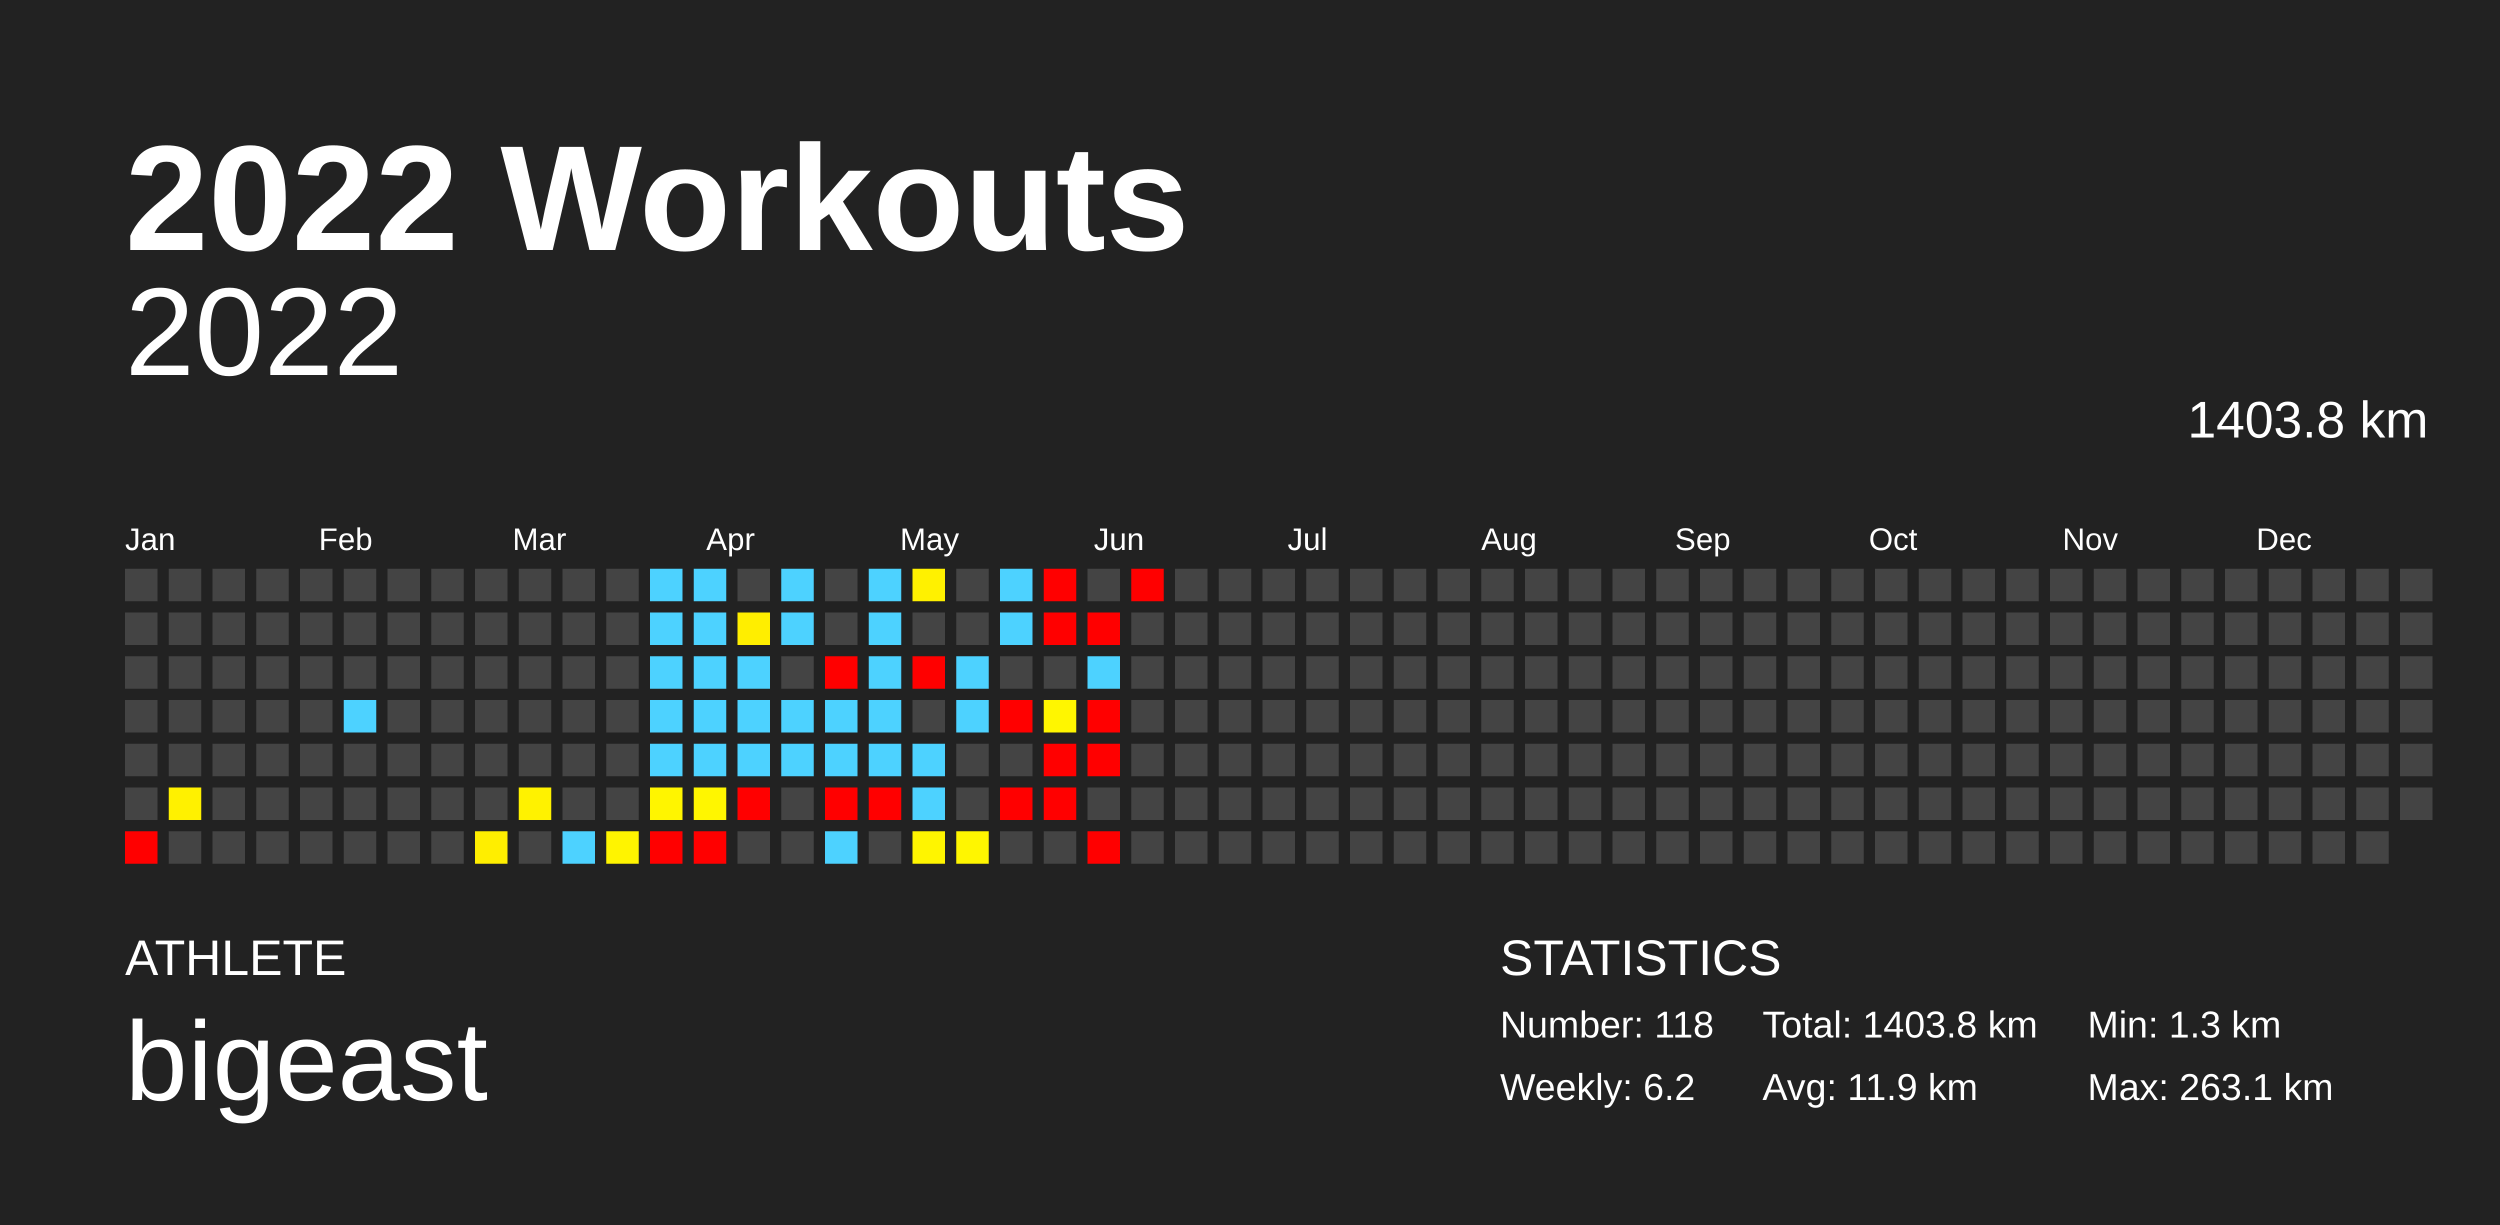
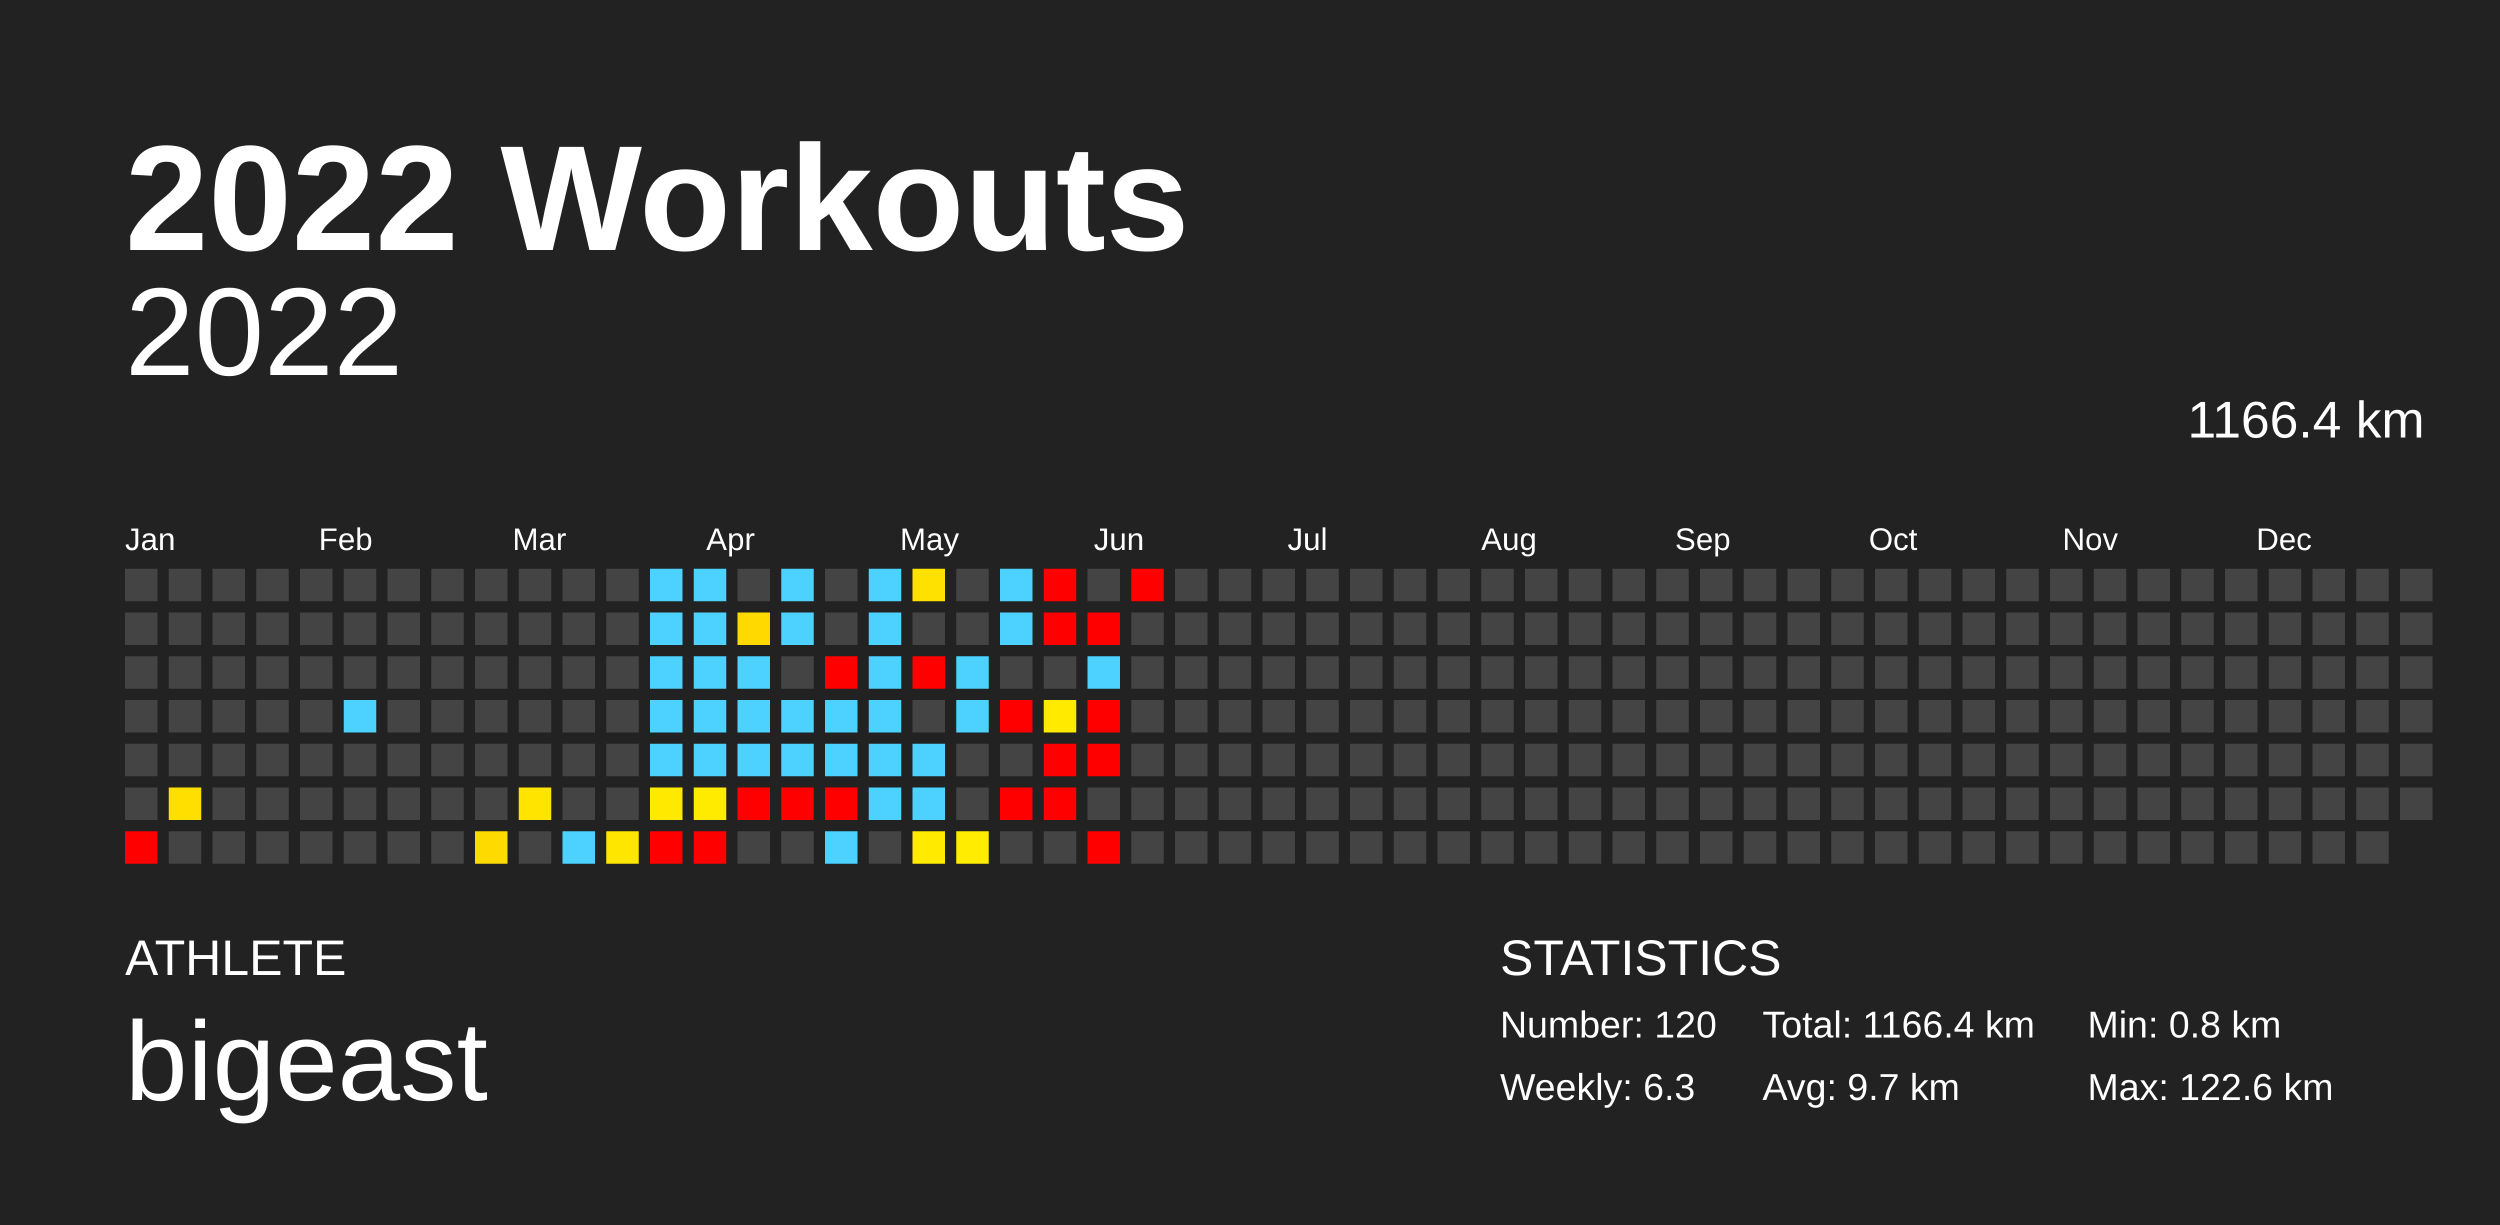
<svg xmlns="http://www.w3.org/2000/svg" baseProfile="full" height="98mm" version="1.1" viewBox="0,0,200,98" width="200mm">
  <defs />
  <rect fill="#222222" height="98" width="200" x="0" y="0" />
  <text fill="#FFFFFF" style="font-size:12px; font-family:Arial; font-weight:bold;" x="10" y="20">2022 Workouts</text>
  <text fill="#FFFFFF" style="font-size:4px; font-family:Arial" x="10" y="78">ATHLETE</text>
  <text fill="#FFFFFF" style="font-size:9px; font-family:Arial" x="10" y="88">bigeast</text>
  <text fill="#FFFFFF" style="font-size:4px; font-family:Arial" x="120" y="78">STATISTICS</text>
-   <text fill="#FFFFFF" style="font-size:3px; font-family:Arial" x="120" y="83">Number: 118</text>
-   <text fill="#FFFFFF" style="font-size:3px; font-family:Arial" x="120" y="88">Weekly: 6.2</text>
-   <text fill="#FFFFFF" style="font-size:3px; font-family:Arial" x="141" y="83">Total: 1403.8 km</text>
-   <text fill="#FFFFFF" style="font-size:3px; font-family:Arial" x="141" y="88">Avg: 11.9 km</text>
-   <text fill="#FFFFFF" style="font-size:3px; font-family:Arial" x="167" y="83">Min: 1.3 km</text>
-   <text fill="#FFFFFF" style="font-size:3px; font-family:Arial" x="167" y="88">Max: 263.1 km</text>
+   <text fill="#FFFFFF" style="font-size:3px; font-family:Arial" x="120" y="83">Number: 120</text>
+   <text fill="#FFFFFF" style="font-size:3px; font-family:Arial" x="120" y="88">Weekly: 6.3</text>
+   <text fill="#FFFFFF" style="font-size:3px; font-family:Arial" x="141" y="83">Total: 1166.4 km</text>
+   <text fill="#FFFFFF" style="font-size:3px; font-family:Arial" x="141" y="88">Avg: 9.7 km</text>
+   <text fill="#FFFFFF" style="font-size:3px; font-family:Arial" x="167" y="83">Min: 0.8 km</text>
+   <text fill="#FFFFFF" style="font-size:3px; font-family:Arial" x="167" y="88">Max: 122.6 km</text>
  <text alignment-baseline="hanging" fill="#FFFFFF" style="font-size:10.0px; font-family:Arial;" x="10" y="30">2022</text>
-   <text alignment-baseline="hanging" fill="#FFFFFF" style="font-size:4.125px; font-family:Arial;" x="175" y="35">1403.8 km</text>
+   <text alignment-baseline="hanging" fill="#FFFFFF" style="font-size:4.125px; font-family:Arial;" x="175" y="35">1166.4 km</text>
  <text fill="#FFFFFF" style="font-size:2.5px; font-family:Arial" x="10.0" y="44">Jan</text>
  <text fill="#FFFFFF" style="font-size:2.5px; font-family:Arial" x="25.5" y="44">Feb</text>
  <text fill="#FFFFFF" style="font-size:2.5px; font-family:Arial" x="41.0" y="44">Mar</text>
  <text fill="#FFFFFF" style="font-size:2.5px; font-family:Arial" x="56.5" y="44">Apr</text>
  <text fill="#FFFFFF" style="font-size:2.5px; font-family:Arial" x="72.0" y="44">May</text>
  <text fill="#FFFFFF" style="font-size:2.5px; font-family:Arial" x="87.5" y="44">Jun</text>
  <text fill="#FFFFFF" style="font-size:2.5px; font-family:Arial" x="103.0" y="44">Jul</text>
  <text fill="#FFFFFF" style="font-size:2.5px; font-family:Arial" x="118.5" y="44">Aug</text>
  <text fill="#FFFFFF" style="font-size:2.5px; font-family:Arial" x="134.0" y="44">Sep</text>
  <text fill="#FFFFFF" style="font-size:2.5px; font-family:Arial" x="149.5" y="44">Oct</text>
  <text fill="#FFFFFF" style="font-size:2.5px; font-family:Arial" x="165.0" y="44">Nov</text>
  <text fill="#FFFFFF" style="font-size:2.5px; font-family:Arial" x="180.5" y="44">Dec</text>
  <rect fill="#444444" height="2.6" width="2.6" x="10.0" y="45.5" />
  <rect fill="#444444" height="2.6" width="2.6" x="10.0" y="49.0" />
  <rect fill="#444444" height="2.6" width="2.6" x="10.0" y="52.5" />
  <rect fill="#444444" height="2.6" width="2.6" x="10.0" y="56.0" />
  <rect fill="#444444" height="2.6" width="2.6" x="10.0" y="59.5" />
  <rect fill="#444444" height="2.6" width="2.6" x="10.0" y="63.0" />
  <rect fill="red" height="2.6" width="2.6" x="10.0" y="66.5" />
  <rect fill="#444444" height="2.6" width="2.6" x="13.5" y="45.5" />
  <rect fill="#444444" height="2.6" width="2.6" x="13.5" y="49.0" />
  <rect fill="#444444" height="2.6" width="2.6" x="13.5" y="52.5" />
  <rect fill="#444444" height="2.6" width="2.6" x="13.5" y="56.0" />
  <rect fill="#444444" height="2.6" width="2.6" x="13.5" y="59.5" />
-   <rect fill="#fff100" height="2.6" width="2.6" x="13.5" y="63.0" />
+   <rect fill="#ffdf00" height="2.6" width="2.6" x="13.5" y="63.0" />
  <rect fill="#444444" height="2.6" width="2.6" x="13.5" y="66.5" />
  <rect fill="#444444" height="2.6" width="2.6" x="17.0" y="45.5" />
  <rect fill="#444444" height="2.6" width="2.6" x="17.0" y="49.0" />
  <rect fill="#444444" height="2.6" width="2.6" x="17.0" y="52.5" />
  <rect fill="#444444" height="2.6" width="2.6" x="17.0" y="56.0" />
  <rect fill="#444444" height="2.6" width="2.6" x="17.0" y="59.5" />
  <rect fill="#444444" height="2.6" width="2.6" x="17.0" y="63.0" />
  <rect fill="#444444" height="2.6" width="2.6" x="17.0" y="66.5" />
  <rect fill="#444444" height="2.6" width="2.6" x="20.5" y="45.5" />
  <rect fill="#444444" height="2.6" width="2.6" x="20.5" y="49.0" />
  <rect fill="#444444" height="2.6" width="2.6" x="20.5" y="52.5" />
  <rect fill="#444444" height="2.6" width="2.6" x="20.5" y="56.0" />
  <rect fill="#444444" height="2.6" width="2.6" x="20.5" y="59.5" />
  <rect fill="#444444" height="2.6" width="2.6" x="20.5" y="63.0" />
  <rect fill="#444444" height="2.6" width="2.6" x="20.5" y="66.5" />
  <rect fill="#444444" height="2.6" width="2.6" x="24.0" y="45.5" />
  <rect fill="#444444" height="2.6" width="2.6" x="24.0" y="49.0" />
  <rect fill="#444444" height="2.6" width="2.6" x="24.0" y="52.5" />
  <rect fill="#444444" height="2.6" width="2.6" x="24.0" y="56.0" />
  <rect fill="#444444" height="2.6" width="2.6" x="24.0" y="59.5" />
  <rect fill="#444444" height="2.6" width="2.6" x="24.0" y="63.0" />
  <rect fill="#444444" height="2.6" width="2.6" x="24.0" y="66.5" />
  <rect fill="#444444" height="2.6" width="2.6" x="27.5" y="45.5" />
  <rect fill="#444444" height="2.6" width="2.6" x="27.5" y="49.0" />
  <rect fill="#444444" height="2.6" width="2.6" x="27.5" y="52.5" />
  <rect fill="#4dd2ff" height="2.6" width="2.6" x="27.5" y="56.0" />
  <rect fill="#444444" height="2.6" width="2.6" x="27.5" y="59.5" />
  <rect fill="#444444" height="2.6" width="2.6" x="27.5" y="63.0" />
  <rect fill="#444444" height="2.6" width="2.6" x="27.5" y="66.5" />
  <rect fill="#444444" height="2.6" width="2.6" x="31.0" y="45.5" />
  <rect fill="#444444" height="2.6" width="2.6" x="31.0" y="49.0" />
  <rect fill="#444444" height="2.6" width="2.6" x="31.0" y="52.5" />
  <rect fill="#444444" height="2.6" width="2.6" x="31.0" y="56.0" />
  <rect fill="#444444" height="2.6" width="2.6" x="31.0" y="59.5" />
  <rect fill="#444444" height="2.6" width="2.6" x="31.0" y="63.0" />
  <rect fill="#444444" height="2.6" width="2.6" x="31.0" y="66.5" />
  <rect fill="#444444" height="2.6" width="2.6" x="34.5" y="45.5" />
  <rect fill="#444444" height="2.6" width="2.6" x="34.5" y="49.0" />
  <rect fill="#444444" height="2.6" width="2.6" x="34.5" y="52.5" />
  <rect fill="#444444" height="2.6" width="2.6" x="34.5" y="56.0" />
  <rect fill="#444444" height="2.6" width="2.6" x="34.5" y="59.5" />
  <rect fill="#444444" height="2.6" width="2.6" x="34.5" y="63.0" />
  <rect fill="#444444" height="2.6" width="2.6" x="34.5" y="66.5" />
  <rect fill="#444444" height="2.6" width="2.6" x="38.0" y="45.5" />
  <rect fill="#444444" height="2.6" width="2.6" x="38.0" y="49.0" />
  <rect fill="#444444" height="2.6" width="2.6" x="38.0" y="52.5" />
  <rect fill="#444444" height="2.6" width="2.6" x="38.0" y="56.0" />
  <rect fill="#444444" height="2.6" width="2.6" x="38.0" y="59.5" />
  <rect fill="#444444" height="2.6" width="2.6" x="38.0" y="63.0" />
-   <rect fill="#ffee00" height="2.6" width="2.6" x="38.0" y="66.5" />
+   <rect fill="#ffda00" height="2.6" width="2.6" x="38.0" y="66.5" />
  <rect fill="#444444" height="2.6" width="2.6" x="41.5" y="45.5" />
  <rect fill="#444444" height="2.6" width="2.6" x="41.5" y="49.0" />
  <rect fill="#444444" height="2.6" width="2.6" x="41.5" y="52.5" />
  <rect fill="#444444" height="2.6" width="2.6" x="41.5" y="56.0" />
  <rect fill="#444444" height="2.6" width="2.6" x="41.5" y="59.5" />
-   <rect fill="#fff200" height="2.6" width="2.6" x="41.5" y="63.0" />
+   <rect fill="#ffe400" height="2.6" width="2.6" x="41.5" y="63.0" />
  <rect fill="#444444" height="2.6" width="2.6" x="41.5" y="66.5" />
  <rect fill="#444444" height="2.6" width="2.6" x="45.0" y="45.5" />
  <rect fill="#444444" height="2.6" width="2.6" x="45.0" y="49.0" />
  <rect fill="#444444" height="2.6" width="2.6" x="45.0" y="52.5" />
  <rect fill="#444444" height="2.6" width="2.6" x="45.0" y="56.0" />
  <rect fill="#444444" height="2.6" width="2.6" x="45.0" y="59.5" />
  <rect fill="#444444" height="2.6" width="2.6" x="45.0" y="63.0" />
  <rect fill="#4dd2ff" height="2.6" width="2.6" x="45.0" y="66.5" />
  <rect fill="#444444" height="2.6" width="2.6" x="48.5" y="45.5" />
  <rect fill="#444444" height="2.6" width="2.6" x="48.5" y="49.0" />
  <rect fill="#444444" height="2.6" width="2.6" x="48.5" y="52.5" />
  <rect fill="#444444" height="2.6" width="2.6" x="48.5" y="56.0" />
  <rect fill="#444444" height="2.6" width="2.6" x="48.5" y="59.5" />
  <rect fill="#444444" height="2.6" width="2.6" x="48.5" y="63.0" />
-   <rect fill="#fff400" height="2.6" width="2.6" x="48.5" y="66.5" />
+   <rect fill="#ffe600" height="2.6" width="2.6" x="48.5" y="66.5" />
  <rect fill="#4dd2ff" height="2.6" width="2.6" x="52.0" y="45.5" />
  <rect fill="#4dd2ff" height="2.6" width="2.6" x="52.0" y="49.0" />
  <rect fill="#4dd2ff" height="2.6" width="2.6" x="52.0" y="52.5" />
  <rect fill="#4dd2ff" height="2.6" width="2.6" x="52.0" y="56.0" />
  <rect fill="#4dd2ff" height="2.6" width="2.6" x="52.0" y="59.5" />
-   <rect fill="#fff500" height="2.6" width="2.6" x="52.0" y="63.0" />
+   <rect fill="#ffe900" height="2.6" width="2.6" x="52.0" y="63.0" />
  <rect fill="red" height="2.6" width="2.6" x="52.0" y="66.5" />
  <rect fill="#4dd2ff" height="2.6" width="2.6" x="55.5" y="45.5" />
  <rect fill="#4dd2ff" height="2.6" width="2.6" x="55.5" y="49.0" />
  <rect fill="#4dd2ff" height="2.6" width="2.6" x="55.5" y="52.5" />
  <rect fill="#4dd2ff" height="2.6" width="2.6" x="55.5" y="56.0" />
  <rect fill="#4dd2ff" height="2.6" width="2.6" x="55.5" y="59.5" />
-   <rect fill="#fff600" height="2.6" width="2.6" x="55.5" y="63.0" />
+   <rect fill="#ffeb00" height="2.6" width="2.6" x="55.5" y="63.0" />
  <rect fill="red" height="2.6" width="2.6" x="55.5" y="66.5" />
  <rect fill="#444444" height="2.6" width="2.6" x="59.0" y="45.5" />
-   <rect fill="#ffee00" height="2.6" width="2.6" x="59.0" y="49.0" />
+   <rect fill="#ffd900" height="2.6" width="2.6" x="59.0" y="49.0" />
  <rect fill="#4dd2ff" height="2.6" width="2.6" x="59.0" y="52.5" />
  <rect fill="#4dd2ff" height="2.6" width="2.6" x="59.0" y="56.0" />
  <rect fill="#4dd2ff" height="2.6" width="2.6" x="59.0" y="59.5" />
  <rect fill="red" height="2.6" width="2.6" x="59.0" y="63.0" />
  <rect fill="#444444" height="2.6" width="2.6" x="59.0" y="66.5" />
  <rect fill="#4dd2ff" height="2.6" width="2.6" x="62.5" y="45.5" />
  <rect fill="#4dd2ff" height="2.6" width="2.6" x="62.5" y="49.0" />
  <rect fill="#444444" height="2.6" width="2.6" x="62.5" y="52.5" />
  <rect fill="#4dd2ff" height="2.6" width="2.6" x="62.5" y="56.0" />
  <rect fill="#4dd2ff" height="2.6" width="2.6" x="62.5" y="59.5" />
-   <rect fill="#444444" height="2.6" width="2.6" x="62.5" y="63.0" />
+   <rect fill="red" height="2.6" width="2.6" x="62.5" y="63.0" />
  <rect fill="#444444" height="2.6" width="2.6" x="62.5" y="66.5" />
  <rect fill="#444444" height="2.6" width="2.6" x="66.0" y="45.5" />
  <rect fill="#444444" height="2.6" width="2.6" x="66.0" y="49.0" />
  <rect fill="red" height="2.6" width="2.6" x="66.0" y="52.5" />
  <rect fill="#4dd2ff" height="2.6" width="2.6" x="66.0" y="56.0" />
  <rect fill="#4dd2ff" height="2.6" width="2.6" x="66.0" y="59.5" />
  <rect fill="red" height="2.6" width="2.6" x="66.0" y="63.0" />
  <rect fill="#4dd2ff" height="2.6" width="2.6" x="66.0" y="66.5" />
  <rect fill="#4dd2ff" height="2.6" width="2.6" x="69.5" y="45.5" />
  <rect fill="#4dd2ff" height="2.6" width="2.6" x="69.5" y="49.0" />
  <rect fill="#4dd2ff" height="2.6" width="2.6" x="69.5" y="52.5" />
  <rect fill="#4dd2ff" height="2.6" width="2.6" x="69.5" y="56.0" />
  <rect fill="#4dd2ff" height="2.6" width="2.6" x="69.5" y="59.5" />
-   <rect fill="red" height="2.6" width="2.6" x="69.5" y="63.0" />
+   <rect fill="#4dd2ff" height="2.6" width="2.6" x="69.5" y="63.0" />
  <rect fill="#444444" height="2.6" width="2.6" x="69.5" y="66.5" />
-   <rect fill="#fff100" height="2.6" width="2.6" x="73.0" y="45.5" />
+   <rect fill="#ffe100" height="2.6" width="2.6" x="73.0" y="45.5" />
  <rect fill="#444444" height="2.6" width="2.6" x="73.0" y="49.0" />
  <rect fill="red" height="2.6" width="2.6" x="73.0" y="52.5" />
  <rect fill="#444444" height="2.6" width="2.6" x="73.0" y="56.0" />
  <rect fill="#4dd2ff" height="2.6" width="2.6" x="73.0" y="59.5" />
  <rect fill="#4dd2ff" height="2.6" width="2.6" x="73.0" y="63.0" />
-   <rect fill="#fff500" height="2.6" width="2.6" x="73.0" y="66.5" />
+   <rect fill="#ffea00" height="2.6" width="2.6" x="73.0" y="66.5" />
  <rect fill="#444444" height="2.6" width="2.6" x="76.5" y="45.5" />
  <rect fill="#444444" height="2.6" width="2.6" x="76.5" y="49.0" />
  <rect fill="#4dd2ff" height="2.6" width="2.6" x="76.5" y="52.5" />
  <rect fill="#4dd2ff" height="2.6" width="2.6" x="76.5" y="56.0" />
  <rect fill="#444444" height="2.6" width="2.6" x="76.5" y="59.5" />
  <rect fill="#444444" height="2.6" width="2.6" x="76.5" y="63.0" />
-   <rect fill="#fff600" height="2.6" width="2.6" x="76.5" y="66.5" />
+   <rect fill="#ffec00" height="2.6" width="2.6" x="76.5" y="66.5" />
  <rect fill="#4dd2ff" height="2.6" width="2.6" x="80.0" y="45.5" />
  <rect fill="#4dd2ff" height="2.6" width="2.6" x="80.0" y="49.0" />
  <rect fill="#444444" height="2.6" width="2.6" x="80.0" y="52.5" />
  <rect fill="red" height="2.6" width="2.6" x="80.0" y="56.0" />
  <rect fill="#444444" height="2.6" width="2.6" x="80.0" y="59.5" />
  <rect fill="red" height="2.6" width="2.6" x="80.0" y="63.0" />
  <rect fill="#444444" height="2.6" width="2.6" x="80.0" y="66.5" />
  <rect fill="red" height="2.6" width="2.6" x="83.5" y="45.5" />
  <rect fill="red" height="2.6" width="2.6" x="83.5" y="49.0" />
  <rect fill="#444444" height="2.6" width="2.6" x="83.5" y="52.5" />
-   <rect fill="#fff600" height="2.6" width="2.6" x="83.5" y="56.0" />
+   <rect fill="#ffea00" height="2.6" width="2.6" x="83.5" y="56.0" />
  <rect fill="red" height="2.6" width="2.6" x="83.5" y="59.5" />
  <rect fill="red" height="2.6" width="2.6" x="83.5" y="63.0" />
  <rect fill="#444444" height="2.6" width="2.6" x="83.5" y="66.5" />
  <rect fill="#444444" height="2.6" width="2.6" x="87.0" y="45.5" />
  <rect fill="red" height="2.6" width="2.6" x="87.0" y="49.0" />
  <rect fill="#4dd2ff" height="2.6" width="2.6" x="87.0" y="52.5" />
  <rect fill="red" height="2.6" width="2.6" x="87.0" y="56.0" />
  <rect fill="red" height="2.6" width="2.6" x="87.0" y="59.5" />
  <rect fill="#444444" height="2.6" width="2.6" x="87.0" y="63.0" />
  <rect fill="red" height="2.6" width="2.6" x="87.0" y="66.5" />
  <rect fill="red" height="2.6" width="2.6" x="90.5" y="45.5" />
  <rect fill="#444444" height="2.6" width="2.6" x="90.5" y="49.0" />
  <rect fill="#444444" height="2.6" width="2.6" x="90.5" y="52.5" />
  <rect fill="#444444" height="2.6" width="2.6" x="90.5" y="56.0" />
  <rect fill="#444444" height="2.6" width="2.6" x="90.5" y="59.5" />
  <rect fill="#444444" height="2.6" width="2.6" x="90.5" y="63.0" />
  <rect fill="#444444" height="2.6" width="2.6" x="90.5" y="66.5" />
  <rect fill="#444444" height="2.6" width="2.6" x="94.0" y="45.5" />
  <rect fill="#444444" height="2.6" width="2.6" x="94.0" y="49.0" />
  <rect fill="#444444" height="2.6" width="2.6" x="94.0" y="52.5" />
  <rect fill="#444444" height="2.6" width="2.6" x="94.0" y="56.0" />
  <rect fill="#444444" height="2.6" width="2.6" x="94.0" y="59.5" />
  <rect fill="#444444" height="2.6" width="2.6" x="94.0" y="63.0" />
  <rect fill="#444444" height="2.6" width="2.6" x="94.0" y="66.5" />
  <rect fill="#444444" height="2.6" width="2.6" x="97.5" y="45.5" />
  <rect fill="#444444" height="2.6" width="2.6" x="97.5" y="49.0" />
  <rect fill="#444444" height="2.6" width="2.6" x="97.5" y="52.5" />
  <rect fill="#444444" height="2.6" width="2.6" x="97.5" y="56.0" />
  <rect fill="#444444" height="2.6" width="2.6" x="97.5" y="59.5" />
  <rect fill="#444444" height="2.6" width="2.6" x="97.5" y="63.0" />
  <rect fill="#444444" height="2.6" width="2.6" x="97.5" y="66.5" />
  <rect fill="#444444" height="2.6" width="2.6" x="101.0" y="45.5" />
  <rect fill="#444444" height="2.6" width="2.6" x="101.0" y="49.0" />
  <rect fill="#444444" height="2.6" width="2.6" x="101.0" y="52.5" />
  <rect fill="#444444" height="2.6" width="2.6" x="101.0" y="56.0" />
  <rect fill="#444444" height="2.6" width="2.6" x="101.0" y="59.5" />
  <rect fill="#444444" height="2.6" width="2.6" x="101.0" y="63.0" />
  <rect fill="#444444" height="2.6" width="2.6" x="101.0" y="66.5" />
  <rect fill="#444444" height="2.6" width="2.6" x="104.5" y="45.5" />
  <rect fill="#444444" height="2.6" width="2.6" x="104.5" y="49.0" />
  <rect fill="#444444" height="2.6" width="2.6" x="104.5" y="52.5" />
  <rect fill="#444444" height="2.6" width="2.6" x="104.5" y="56.0" />
  <rect fill="#444444" height="2.6" width="2.6" x="104.5" y="59.5" />
  <rect fill="#444444" height="2.6" width="2.6" x="104.5" y="63.0" />
  <rect fill="#444444" height="2.6" width="2.6" x="104.5" y="66.5" />
  <rect fill="#444444" height="2.6" width="2.6" x="108.0" y="45.5" />
  <rect fill="#444444" height="2.6" width="2.6" x="108.0" y="49.0" />
  <rect fill="#444444" height="2.6" width="2.6" x="108.0" y="52.5" />
  <rect fill="#444444" height="2.6" width="2.6" x="108.0" y="56.0" />
  <rect fill="#444444" height="2.6" width="2.6" x="108.0" y="59.5" />
  <rect fill="#444444" height="2.6" width="2.6" x="108.0" y="63.0" />
  <rect fill="#444444" height="2.6" width="2.6" x="108.0" y="66.5" />
  <rect fill="#444444" height="2.6" width="2.6" x="111.5" y="45.5" />
  <rect fill="#444444" height="2.6" width="2.6" x="111.5" y="49.0" />
  <rect fill="#444444" height="2.6" width="2.6" x="111.5" y="52.5" />
  <rect fill="#444444" height="2.6" width="2.6" x="111.5" y="56.0" />
  <rect fill="#444444" height="2.6" width="2.6" x="111.5" y="59.5" />
  <rect fill="#444444" height="2.6" width="2.6" x="111.5" y="63.0" />
  <rect fill="#444444" height="2.6" width="2.6" x="111.5" y="66.5" />
  <rect fill="#444444" height="2.6" width="2.6" x="115.0" y="45.5" />
  <rect fill="#444444" height="2.6" width="2.6" x="115.0" y="49.0" />
  <rect fill="#444444" height="2.6" width="2.6" x="115.0" y="52.5" />
  <rect fill="#444444" height="2.6" width="2.6" x="115.0" y="56.0" />
  <rect fill="#444444" height="2.6" width="2.6" x="115.0" y="59.5" />
  <rect fill="#444444" height="2.6" width="2.6" x="115.0" y="63.0" />
  <rect fill="#444444" height="2.6" width="2.6" x="115.0" y="66.5" />
  <rect fill="#444444" height="2.6" width="2.6" x="118.5" y="45.5" />
  <rect fill="#444444" height="2.6" width="2.6" x="118.5" y="49.0" />
  <rect fill="#444444" height="2.6" width="2.6" x="118.5" y="52.5" />
  <rect fill="#444444" height="2.6" width="2.6" x="118.5" y="56.0" />
  <rect fill="#444444" height="2.6" width="2.6" x="118.5" y="59.5" />
  <rect fill="#444444" height="2.6" width="2.6" x="118.5" y="63.0" />
  <rect fill="#444444" height="2.6" width="2.6" x="118.5" y="66.5" />
  <rect fill="#444444" height="2.6" width="2.6" x="122.0" y="45.5" />
  <rect fill="#444444" height="2.6" width="2.6" x="122.0" y="49.0" />
  <rect fill="#444444" height="2.6" width="2.6" x="122.0" y="52.5" />
  <rect fill="#444444" height="2.6" width="2.6" x="122.0" y="56.0" />
  <rect fill="#444444" height="2.6" width="2.6" x="122.0" y="59.5" />
  <rect fill="#444444" height="2.6" width="2.6" x="122.0" y="63.0" />
  <rect fill="#444444" height="2.6" width="2.6" x="122.0" y="66.5" />
  <rect fill="#444444" height="2.6" width="2.6" x="125.5" y="45.5" />
  <rect fill="#444444" height="2.6" width="2.6" x="125.5" y="49.0" />
  <rect fill="#444444" height="2.6" width="2.6" x="125.5" y="52.5" />
  <rect fill="#444444" height="2.6" width="2.6" x="125.5" y="56.0" />
  <rect fill="#444444" height="2.6" width="2.6" x="125.5" y="59.5" />
  <rect fill="#444444" height="2.6" width="2.6" x="125.5" y="63.0" />
  <rect fill="#444444" height="2.6" width="2.6" x="125.5" y="66.5" />
  <rect fill="#444444" height="2.6" width="2.6" x="129.0" y="45.5" />
  <rect fill="#444444" height="2.6" width="2.6" x="129.0" y="49.0" />
  <rect fill="#444444" height="2.6" width="2.6" x="129.0" y="52.5" />
  <rect fill="#444444" height="2.6" width="2.6" x="129.0" y="56.0" />
  <rect fill="#444444" height="2.6" width="2.6" x="129.0" y="59.5" />
  <rect fill="#444444" height="2.6" width="2.6" x="129.0" y="63.0" />
  <rect fill="#444444" height="2.6" width="2.6" x="129.0" y="66.5" />
  <rect fill="#444444" height="2.6" width="2.6" x="132.5" y="45.5" />
  <rect fill="#444444" height="2.6" width="2.6" x="132.5" y="49.0" />
  <rect fill="#444444" height="2.6" width="2.6" x="132.5" y="52.5" />
  <rect fill="#444444" height="2.6" width="2.6" x="132.5" y="56.0" />
  <rect fill="#444444" height="2.6" width="2.6" x="132.5" y="59.5" />
  <rect fill="#444444" height="2.6" width="2.6" x="132.5" y="63.0" />
  <rect fill="#444444" height="2.6" width="2.6" x="132.5" y="66.5" />
  <rect fill="#444444" height="2.6" width="2.6" x="136.0" y="45.5" />
  <rect fill="#444444" height="2.6" width="2.6" x="136.0" y="49.0" />
  <rect fill="#444444" height="2.6" width="2.6" x="136.0" y="52.5" />
  <rect fill="#444444" height="2.6" width="2.6" x="136.0" y="56.0" />
  <rect fill="#444444" height="2.6" width="2.6" x="136.0" y="59.5" />
  <rect fill="#444444" height="2.6" width="2.6" x="136.0" y="63.0" />
  <rect fill="#444444" height="2.6" width="2.6" x="136.0" y="66.5" />
  <rect fill="#444444" height="2.6" width="2.6" x="139.5" y="45.5" />
  <rect fill="#444444" height="2.6" width="2.6" x="139.5" y="49.0" />
  <rect fill="#444444" height="2.6" width="2.6" x="139.5" y="52.5" />
  <rect fill="#444444" height="2.6" width="2.6" x="139.5" y="56.0" />
  <rect fill="#444444" height="2.6" width="2.6" x="139.5" y="59.5" />
  <rect fill="#444444" height="2.6" width="2.6" x="139.5" y="63.0" />
  <rect fill="#444444" height="2.6" width="2.6" x="139.5" y="66.5" />
  <rect fill="#444444" height="2.6" width="2.6" x="143.0" y="45.5" />
  <rect fill="#444444" height="2.6" width="2.6" x="143.0" y="49.0" />
  <rect fill="#444444" height="2.6" width="2.6" x="143.0" y="52.5" />
  <rect fill="#444444" height="2.6" width="2.6" x="143.0" y="56.0" />
  <rect fill="#444444" height="2.6" width="2.6" x="143.0" y="59.5" />
  <rect fill="#444444" height="2.6" width="2.6" x="143.0" y="63.0" />
  <rect fill="#444444" height="2.6" width="2.6" x="143.0" y="66.5" />
  <rect fill="#444444" height="2.6" width="2.6" x="146.5" y="45.5" />
  <rect fill="#444444" height="2.6" width="2.6" x="146.5" y="49.0" />
  <rect fill="#444444" height="2.6" width="2.6" x="146.5" y="52.5" />
  <rect fill="#444444" height="2.6" width="2.6" x="146.5" y="56.0" />
  <rect fill="#444444" height="2.6" width="2.6" x="146.5" y="59.5" />
  <rect fill="#444444" height="2.6" width="2.6" x="146.5" y="63.0" />
  <rect fill="#444444" height="2.6" width="2.6" x="146.5" y="66.5" />
  <rect fill="#444444" height="2.6" width="2.6" x="150.0" y="45.5" />
  <rect fill="#444444" height="2.6" width="2.6" x="150.0" y="49.0" />
  <rect fill="#444444" height="2.6" width="2.6" x="150.0" y="52.5" />
  <rect fill="#444444" height="2.6" width="2.6" x="150.0" y="56.0" />
  <rect fill="#444444" height="2.6" width="2.6" x="150.0" y="59.5" />
  <rect fill="#444444" height="2.6" width="2.6" x="150.0" y="63.0" />
  <rect fill="#444444" height="2.6" width="2.6" x="150.0" y="66.5" />
  <rect fill="#444444" height="2.6" width="2.6" x="153.5" y="45.5" />
  <rect fill="#444444" height="2.6" width="2.6" x="153.5" y="49.0" />
  <rect fill="#444444" height="2.6" width="2.6" x="153.5" y="52.5" />
  <rect fill="#444444" height="2.6" width="2.6" x="153.5" y="56.0" />
  <rect fill="#444444" height="2.6" width="2.6" x="153.5" y="59.5" />
  <rect fill="#444444" height="2.6" width="2.6" x="153.5" y="63.0" />
  <rect fill="#444444" height="2.6" width="2.6" x="153.5" y="66.5" />
  <rect fill="#444444" height="2.6" width="2.6" x="157.0" y="45.5" />
  <rect fill="#444444" height="2.6" width="2.6" x="157.0" y="49.0" />
  <rect fill="#444444" height="2.6" width="2.6" x="157.0" y="52.5" />
  <rect fill="#444444" height="2.6" width="2.6" x="157.0" y="56.0" />
  <rect fill="#444444" height="2.6" width="2.6" x="157.0" y="59.5" />
  <rect fill="#444444" height="2.6" width="2.6" x="157.0" y="63.0" />
  <rect fill="#444444" height="2.6" width="2.6" x="157.0" y="66.5" />
  <rect fill="#444444" height="2.6" width="2.6" x="160.5" y="45.5" />
  <rect fill="#444444" height="2.6" width="2.6" x="160.5" y="49.0" />
  <rect fill="#444444" height="2.6" width="2.6" x="160.5" y="52.5" />
  <rect fill="#444444" height="2.6" width="2.6" x="160.5" y="56.0" />
  <rect fill="#444444" height="2.6" width="2.6" x="160.5" y="59.5" />
  <rect fill="#444444" height="2.6" width="2.6" x="160.5" y="63.0" />
  <rect fill="#444444" height="2.6" width="2.6" x="160.5" y="66.5" />
  <rect fill="#444444" height="2.6" width="2.6" x="164.0" y="45.5" />
  <rect fill="#444444" height="2.6" width="2.6" x="164.0" y="49.0" />
  <rect fill="#444444" height="2.6" width="2.6" x="164.0" y="52.5" />
  <rect fill="#444444" height="2.6" width="2.6" x="164.0" y="56.0" />
  <rect fill="#444444" height="2.6" width="2.6" x="164.0" y="59.5" />
  <rect fill="#444444" height="2.6" width="2.6" x="164.0" y="63.0" />
  <rect fill="#444444" height="2.6" width="2.6" x="164.0" y="66.5" />
  <rect fill="#444444" height="2.6" width="2.6" x="167.5" y="45.5" />
  <rect fill="#444444" height="2.6" width="2.6" x="167.5" y="49.0" />
  <rect fill="#444444" height="2.6" width="2.6" x="167.5" y="52.5" />
  <rect fill="#444444" height="2.6" width="2.6" x="167.5" y="56.0" />
  <rect fill="#444444" height="2.6" width="2.6" x="167.5" y="59.5" />
  <rect fill="#444444" height="2.6" width="2.6" x="167.5" y="63.0" />
  <rect fill="#444444" height="2.6" width="2.6" x="167.5" y="66.5" />
  <rect fill="#444444" height="2.6" width="2.6" x="171.0" y="45.5" />
  <rect fill="#444444" height="2.6" width="2.6" x="171.0" y="49.0" />
  <rect fill="#444444" height="2.6" width="2.6" x="171.0" y="52.5" />
  <rect fill="#444444" height="2.6" width="2.6" x="171.0" y="56.0" />
  <rect fill="#444444" height="2.6" width="2.6" x="171.0" y="59.5" />
  <rect fill="#444444" height="2.6" width="2.6" x="171.0" y="63.0" />
  <rect fill="#444444" height="2.6" width="2.6" x="171.0" y="66.5" />
  <rect fill="#444444" height="2.6" width="2.6" x="174.5" y="45.5" />
  <rect fill="#444444" height="2.6" width="2.6" x="174.5" y="49.0" />
  <rect fill="#444444" height="2.6" width="2.6" x="174.5" y="52.5" />
  <rect fill="#444444" height="2.6" width="2.6" x="174.5" y="56.0" />
  <rect fill="#444444" height="2.6" width="2.6" x="174.5" y="59.5" />
  <rect fill="#444444" height="2.6" width="2.6" x="174.5" y="63.0" />
  <rect fill="#444444" height="2.6" width="2.6" x="174.5" y="66.5" />
  <rect fill="#444444" height="2.6" width="2.6" x="178.0" y="45.5" />
  <rect fill="#444444" height="2.6" width="2.6" x="178.0" y="49.0" />
  <rect fill="#444444" height="2.6" width="2.6" x="178.0" y="52.5" />
  <rect fill="#444444" height="2.6" width="2.6" x="178.0" y="56.0" />
  <rect fill="#444444" height="2.6" width="2.6" x="178.0" y="59.5" />
  <rect fill="#444444" height="2.6" width="2.6" x="178.0" y="63.0" />
  <rect fill="#444444" height="2.6" width="2.6" x="178.0" y="66.5" />
  <rect fill="#444444" height="2.6" width="2.6" x="181.5" y="45.5" />
  <rect fill="#444444" height="2.6" width="2.6" x="181.5" y="49.0" />
  <rect fill="#444444" height="2.6" width="2.6" x="181.5" y="52.5" />
  <rect fill="#444444" height="2.6" width="2.6" x="181.5" y="56.0" />
  <rect fill="#444444" height="2.6" width="2.6" x="181.5" y="59.5" />
  <rect fill="#444444" height="2.6" width="2.6" x="181.5" y="63.0" />
  <rect fill="#444444" height="2.6" width="2.6" x="181.5" y="66.5" />
  <rect fill="#444444" height="2.6" width="2.6" x="185.0" y="45.5" />
  <rect fill="#444444" height="2.6" width="2.6" x="185.0" y="49.0" />
  <rect fill="#444444" height="2.6" width="2.6" x="185.0" y="52.5" />
  <rect fill="#444444" height="2.6" width="2.6" x="185.0" y="56.0" />
  <rect fill="#444444" height="2.6" width="2.6" x="185.0" y="59.5" />
  <rect fill="#444444" height="2.6" width="2.6" x="185.0" y="63.0" />
  <rect fill="#444444" height="2.6" width="2.6" x="185.0" y="66.5" />
  <rect fill="#444444" height="2.6" width="2.6" x="188.5" y="45.5" />
  <rect fill="#444444" height="2.6" width="2.6" x="188.5" y="49.0" />
  <rect fill="#444444" height="2.6" width="2.6" x="188.5" y="52.5" />
  <rect fill="#444444" height="2.6" width="2.6" x="188.5" y="56.0" />
  <rect fill="#444444" height="2.6" width="2.6" x="188.5" y="59.5" />
  <rect fill="#444444" height="2.6" width="2.6" x="188.5" y="63.0" />
  <rect fill="#444444" height="2.6" width="2.6" x="188.5" y="66.5" />
  <rect fill="#444444" height="2.6" width="2.6" x="192.0" y="45.5" />
  <rect fill="#444444" height="2.6" width="2.6" x="192.0" y="49.0" />
  <rect fill="#444444" height="2.6" width="2.6" x="192.0" y="52.5" />
  <rect fill="#444444" height="2.6" width="2.6" x="192.0" y="56.0" />
  <rect fill="#444444" height="2.6" width="2.6" x="192.0" y="59.5" />
  <rect fill="#444444" height="2.6" width="2.6" x="192.0" y="63.0" />
</svg>
